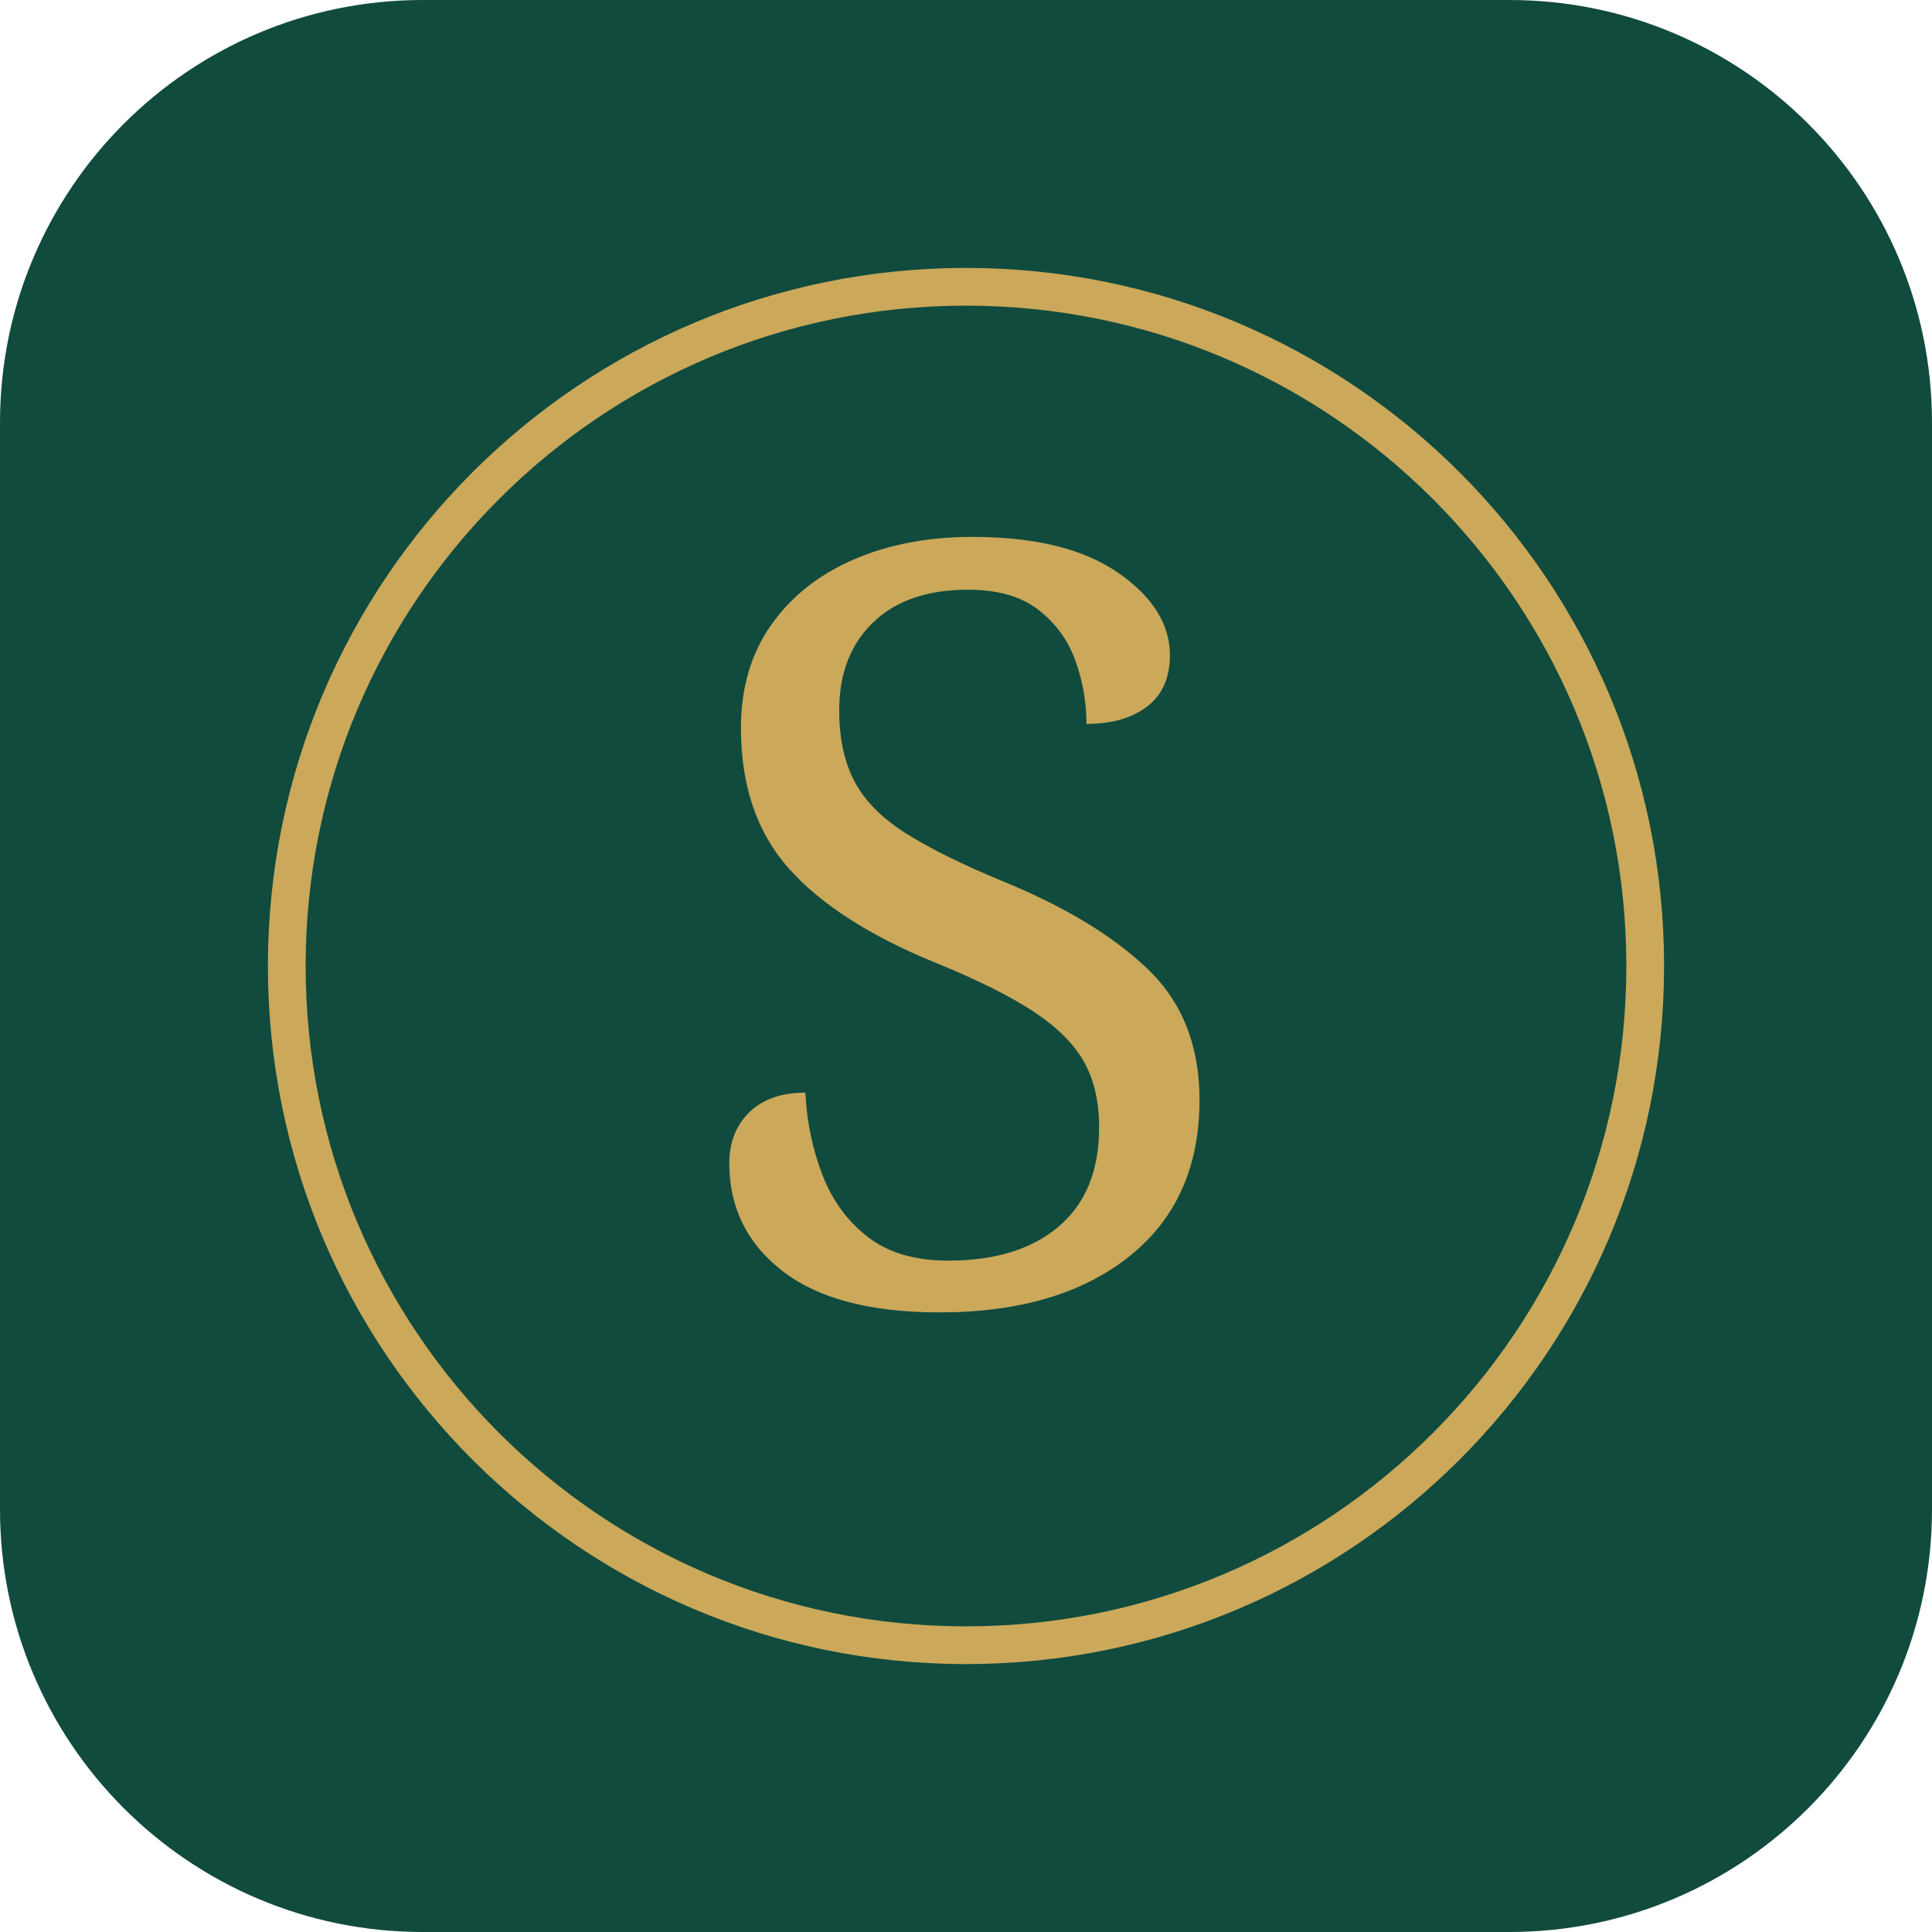
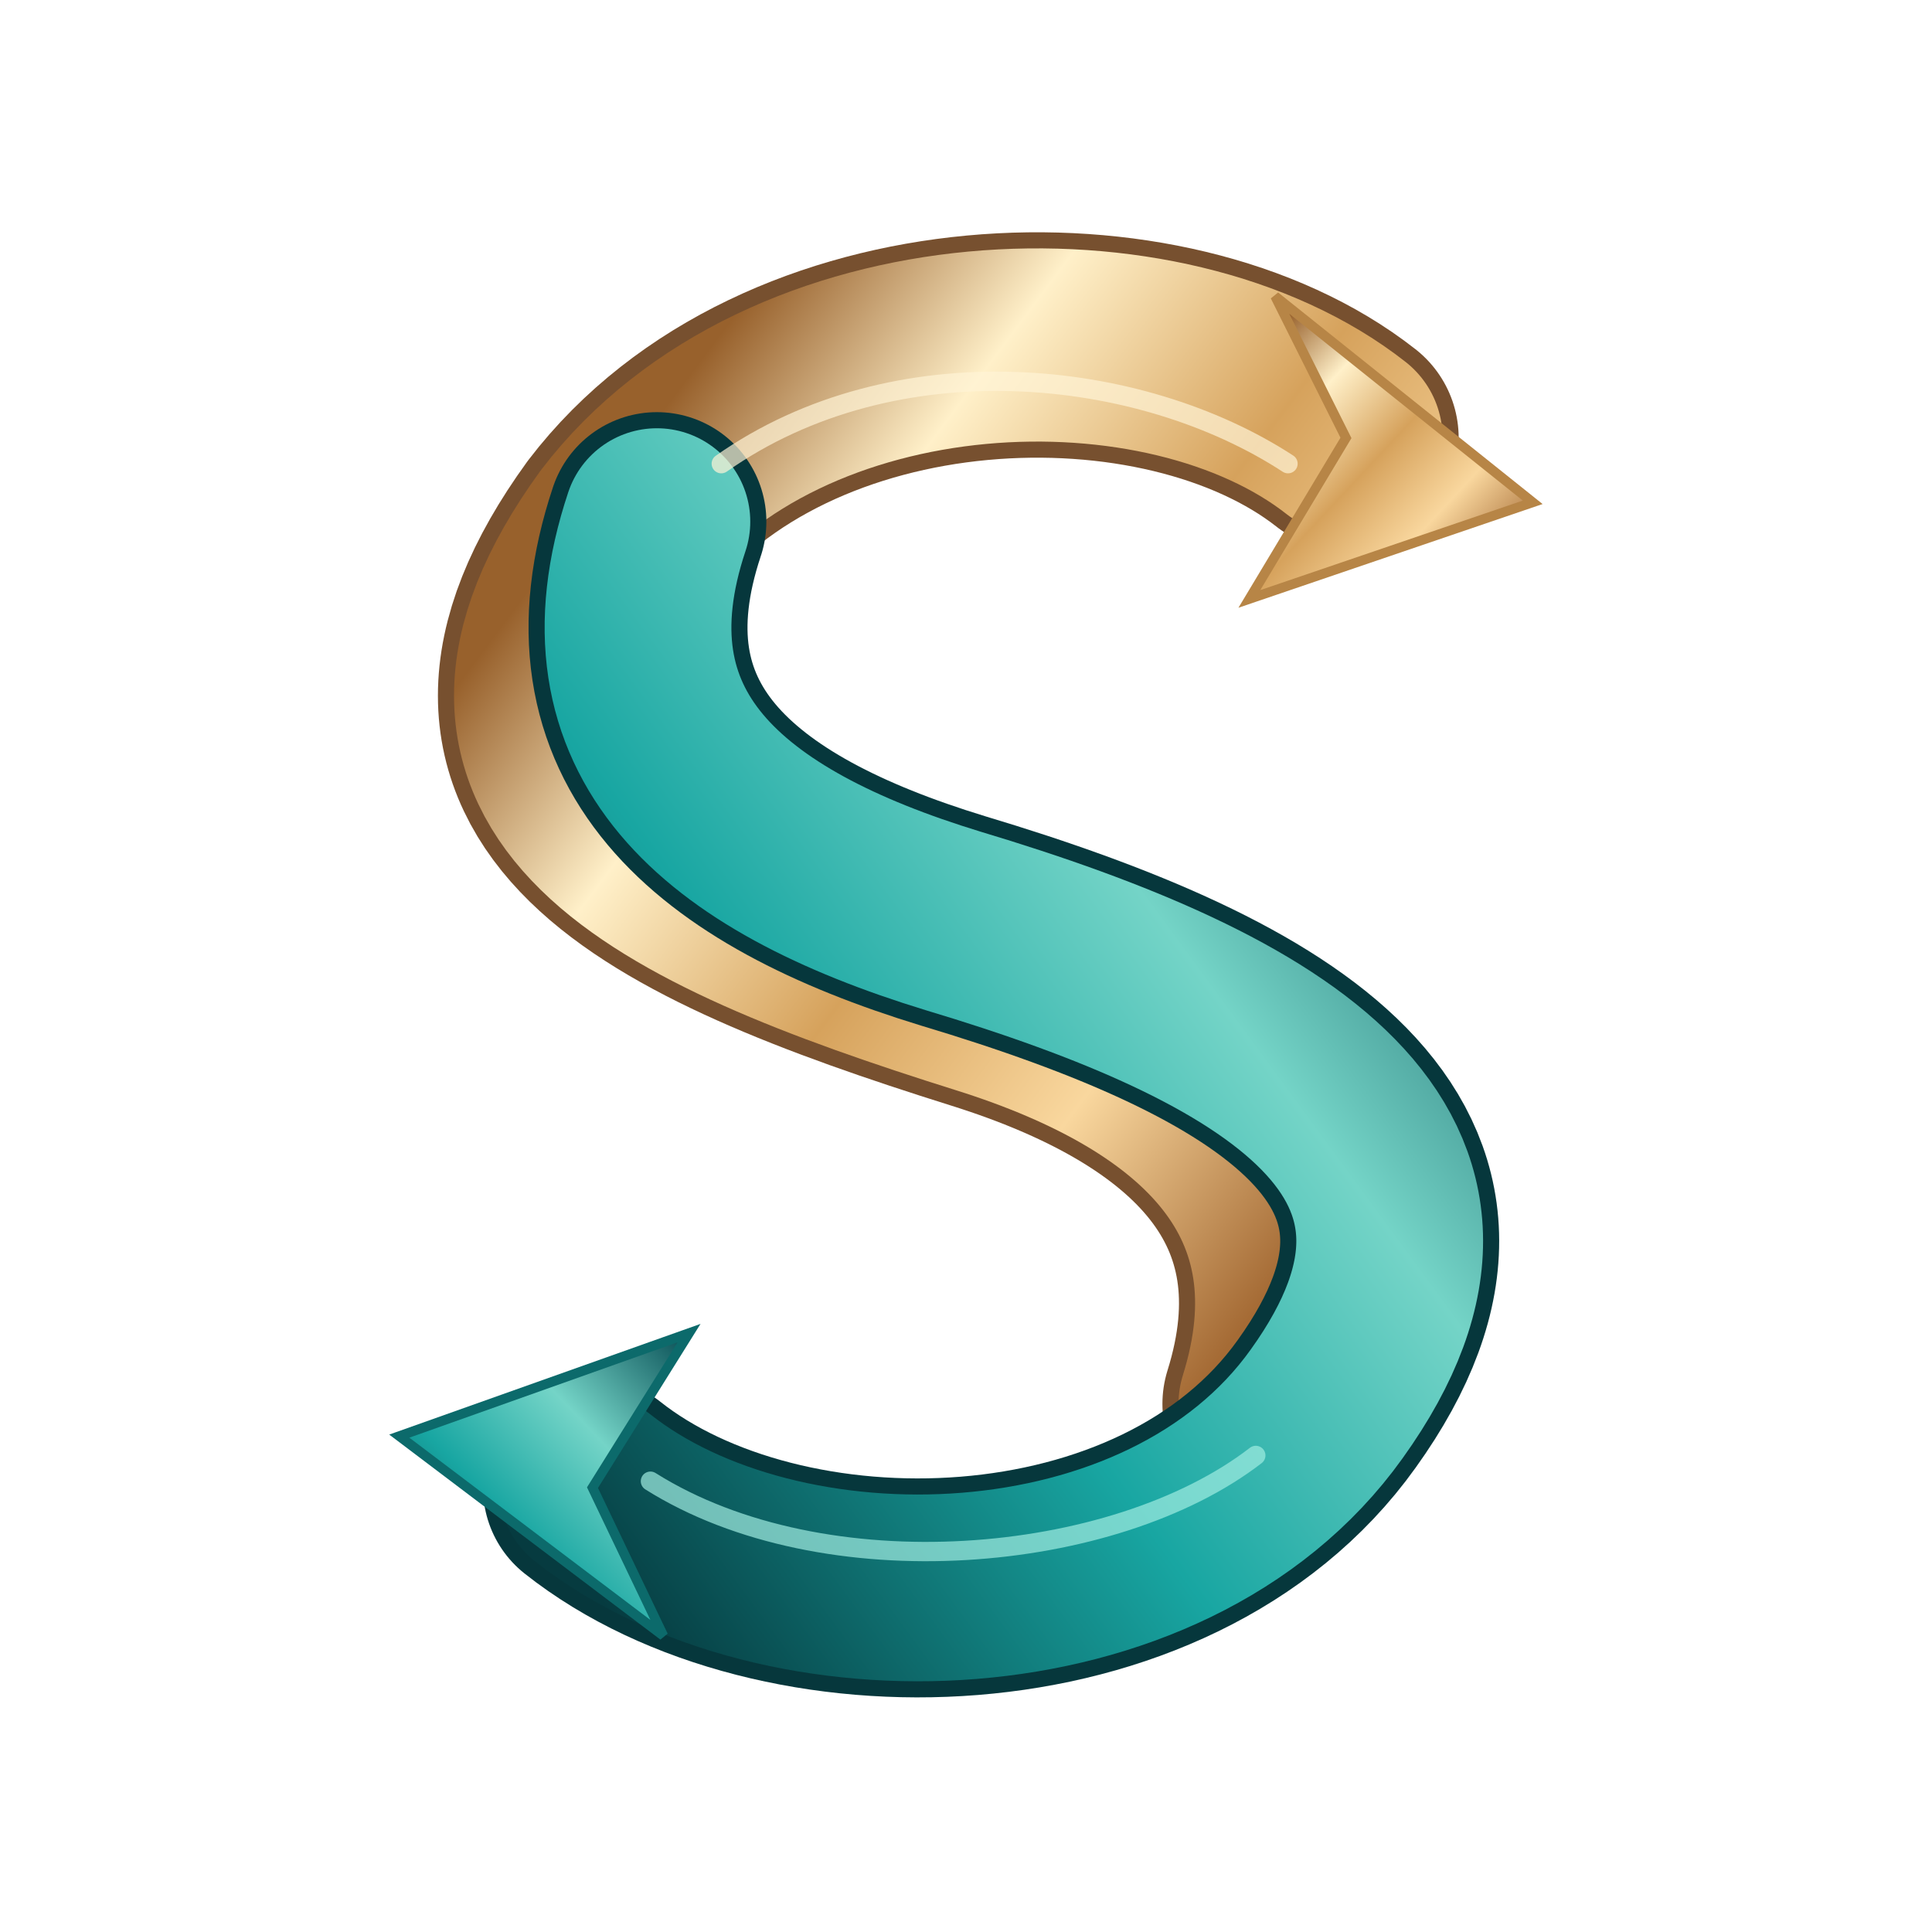
- <svg xmlns="http://www.w3.org/2000/svg" viewBox="0 0 512 512">
-   <rect width="512" height="512" rx="112" fill="#104b3e" />
-   <circle cx="256" cy="256" r="180" fill="none" stroke="#cba85a" stroke-width="10" />
-   <text x="256" y="345" text-anchor="middle" font-family="Georgia,serif" font-size="280" fill="#cba85a">S</text>
+ <svg xmlns="http://www.w3.org/2000/svg" viewBox="0 0 300 300" role="img" aria-label="ShamPay: حرف S بسهمين للتحويل والاستقبال">
+   <defs>
+     <linearGradient id="metalGold" x1=".1" y1=".1" x2=".9" y2=".9">
+       <stop stop-color="#98612C" />
+       <stop offset=".23" stop-color="#FFF0C9" />
+       <stop offset=".49" stop-color="#D6A25C" />
+       <stop offset=".74" stop-color="#F9D79E" />
+       <stop offset="1" stop-color="#A56B35" />
+     </linearGradient>
+     <linearGradient id="metalTeal" x1="0" y1="1" x2="1" y2="0">
+       <stop stop-color="#063B40" />
+       <stop offset=".38" stop-color="#18A6A2" />
+       <stop offset=".67" stop-color="#74D4C7" />
+       <stop offset="1" stop-color="#064B52" />
+     </linearGradient>
+   </defs>
+   <g fill="none" stroke-linecap="round" stroke-linejoin="round">
+     <path d="M 209 68 C 181 46 122 48 96 82 C 67 122 102 139 153 155 C 188 166 208 186 198 218" stroke="#77502F" stroke-width="35" />
+     <path d="M 209 68 C 181 46 122 48 96 82 C 67 122 102 139 153 155 C 188 166 208 186 198 218" stroke="url(#metalGold)" stroke-width="30" />
+     <path d="M 92 231 C 121 254 181 253 206 218 C 234 179 198 158 148 143 C 112 132 91 114 102 81" stroke="#06373C" stroke-width="34" />
+     <path d="M 92 231 C 121 254 181 253 206 218 C 234 179 198 158 148 143 C 112 132 91 114 102 81" stroke="url(#metalTeal)" stroke-width="29" />
+   </g>
+   <path d="M 198 46 L 238 78 L 194 93 L 209 68 Z" fill="url(#metalGold)" stroke="#B78546" stroke-width="1.5" />
+   <path d="M 103 254 L 62 223 L 107 207 L 92 231 Z" fill="url(#metalTeal)" stroke="#0C6A6B" stroke-width="1.5" />
+   <path d="M 112 72 C 139 53 177 57 200 72" fill="none" stroke="#FFF3D5" stroke-width="3" stroke-linecap="round" opacity=".7" />
+   <path d="M 101 230 C 128 247 173 243 195 226" fill="none" stroke="#9FECE1" stroke-width="3" stroke-linecap="round" opacity=".7" />
</svg>
